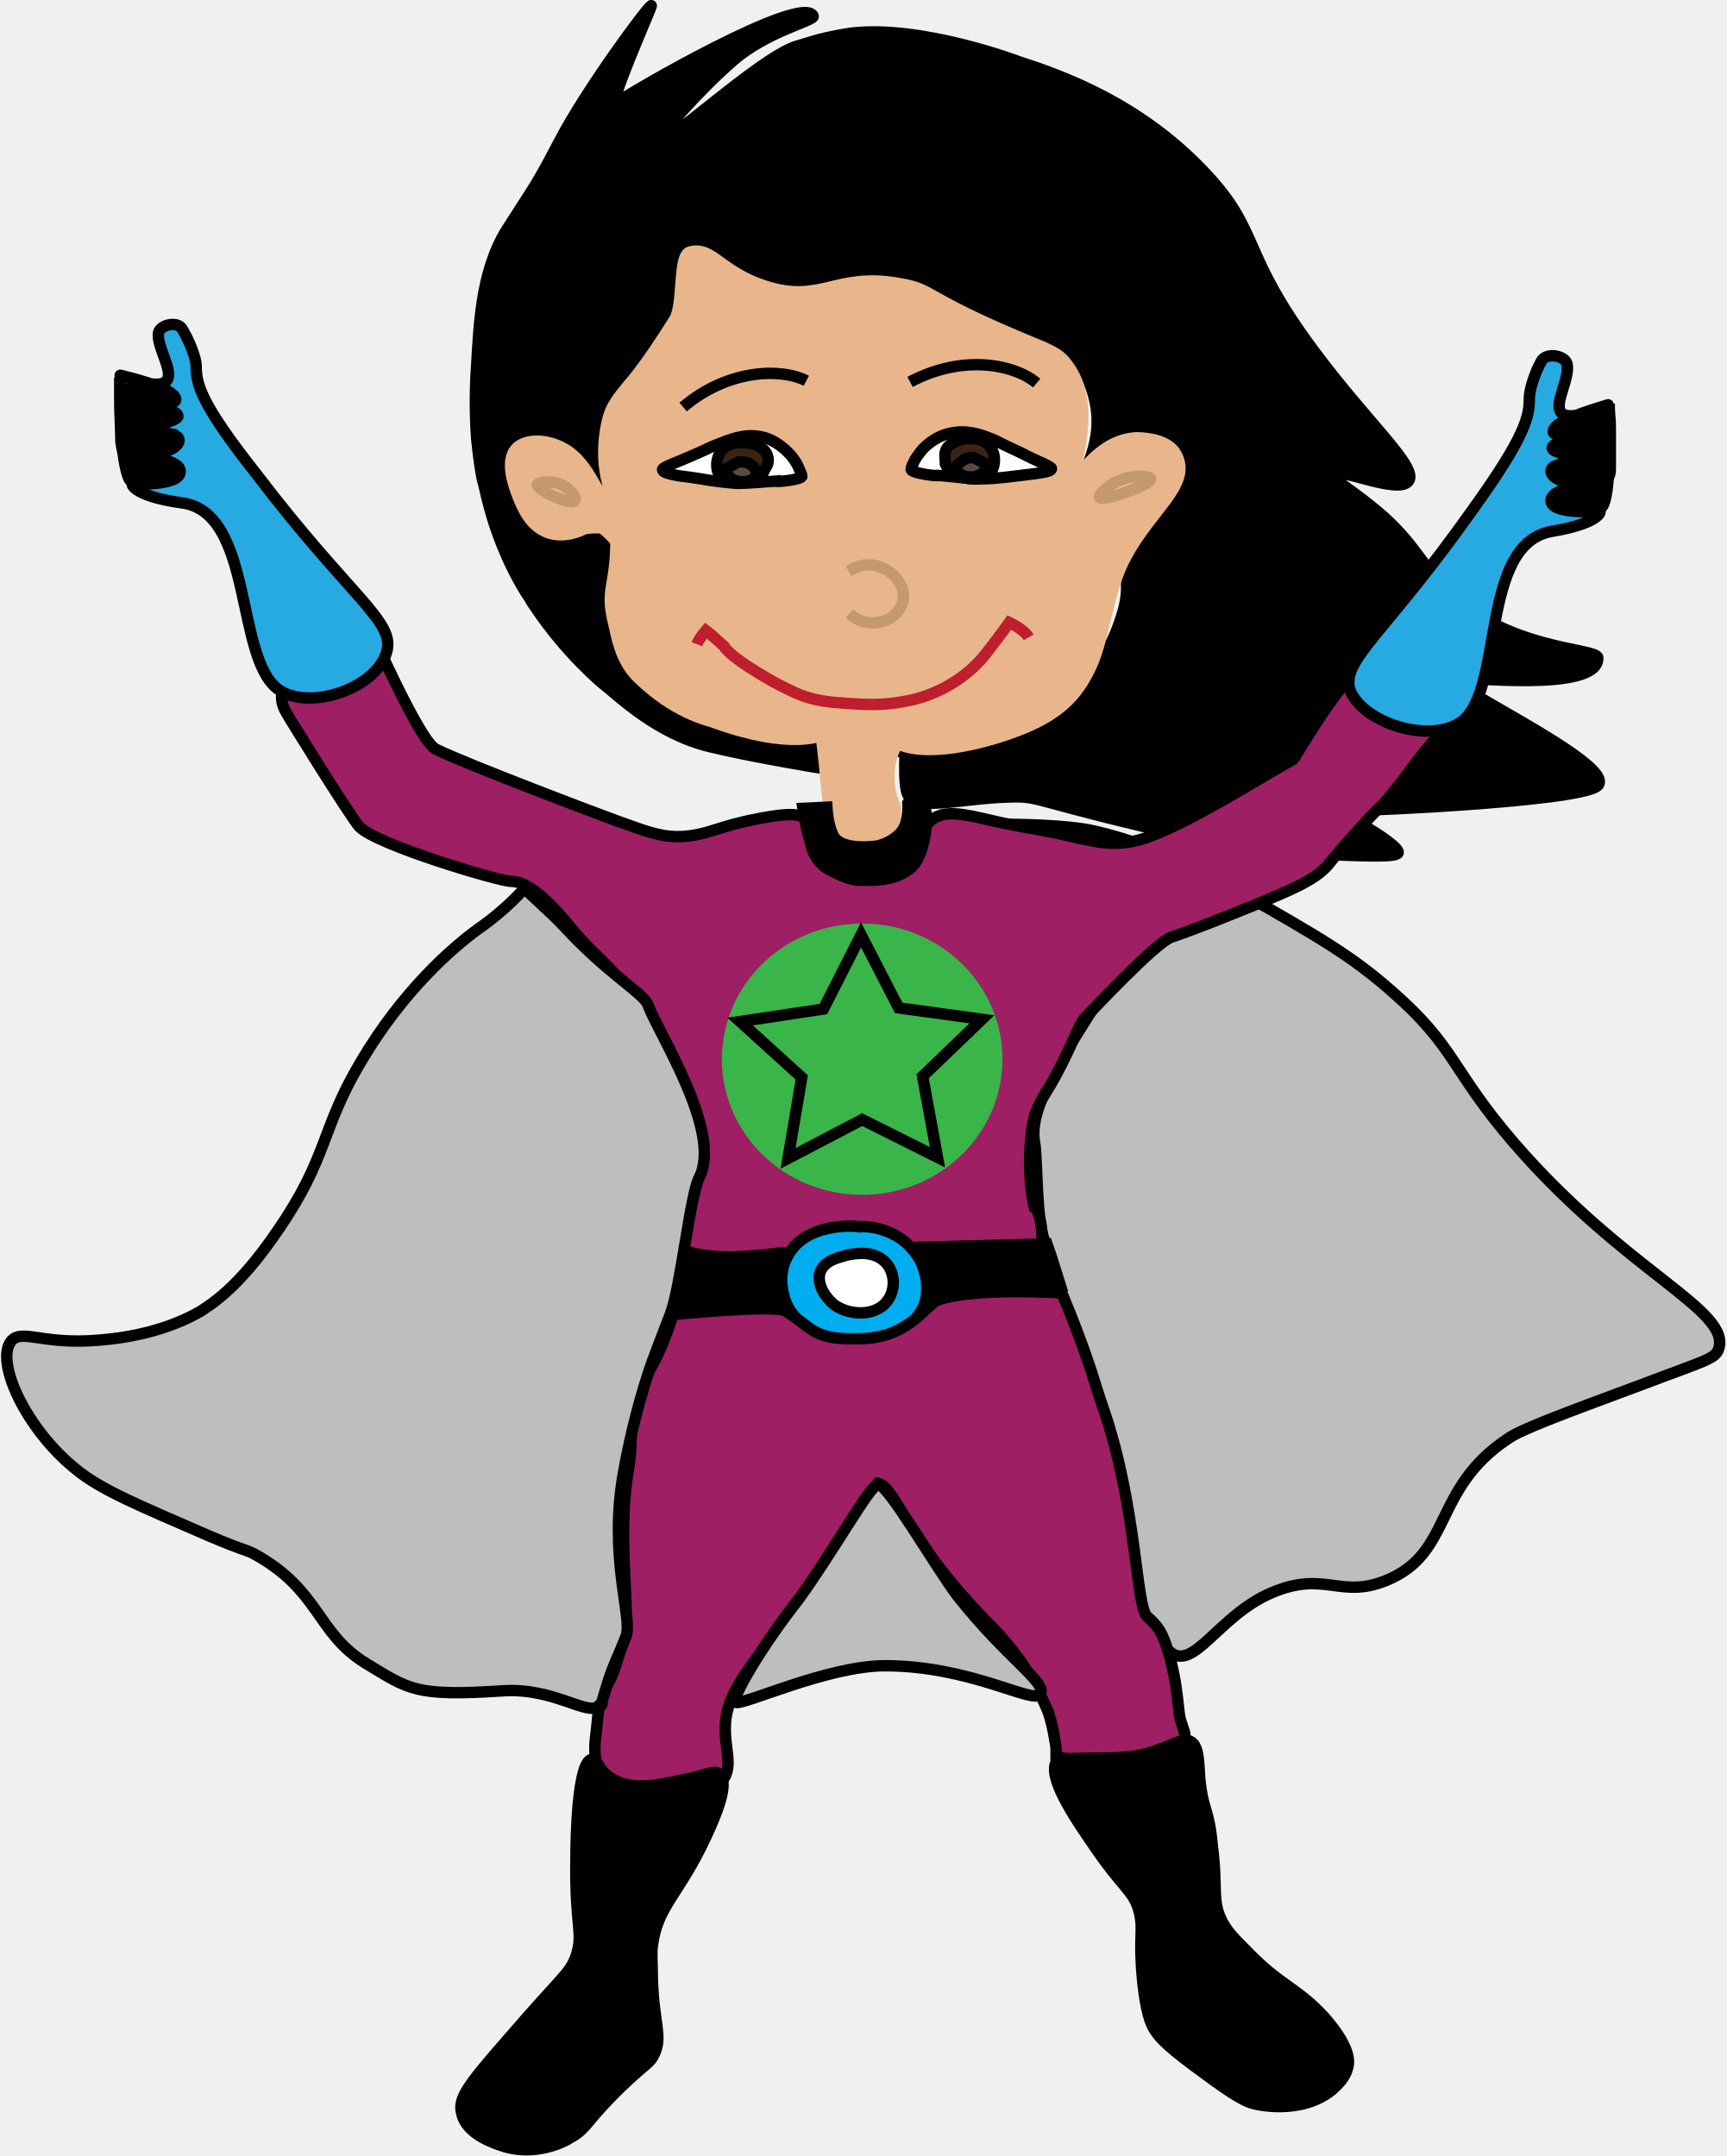
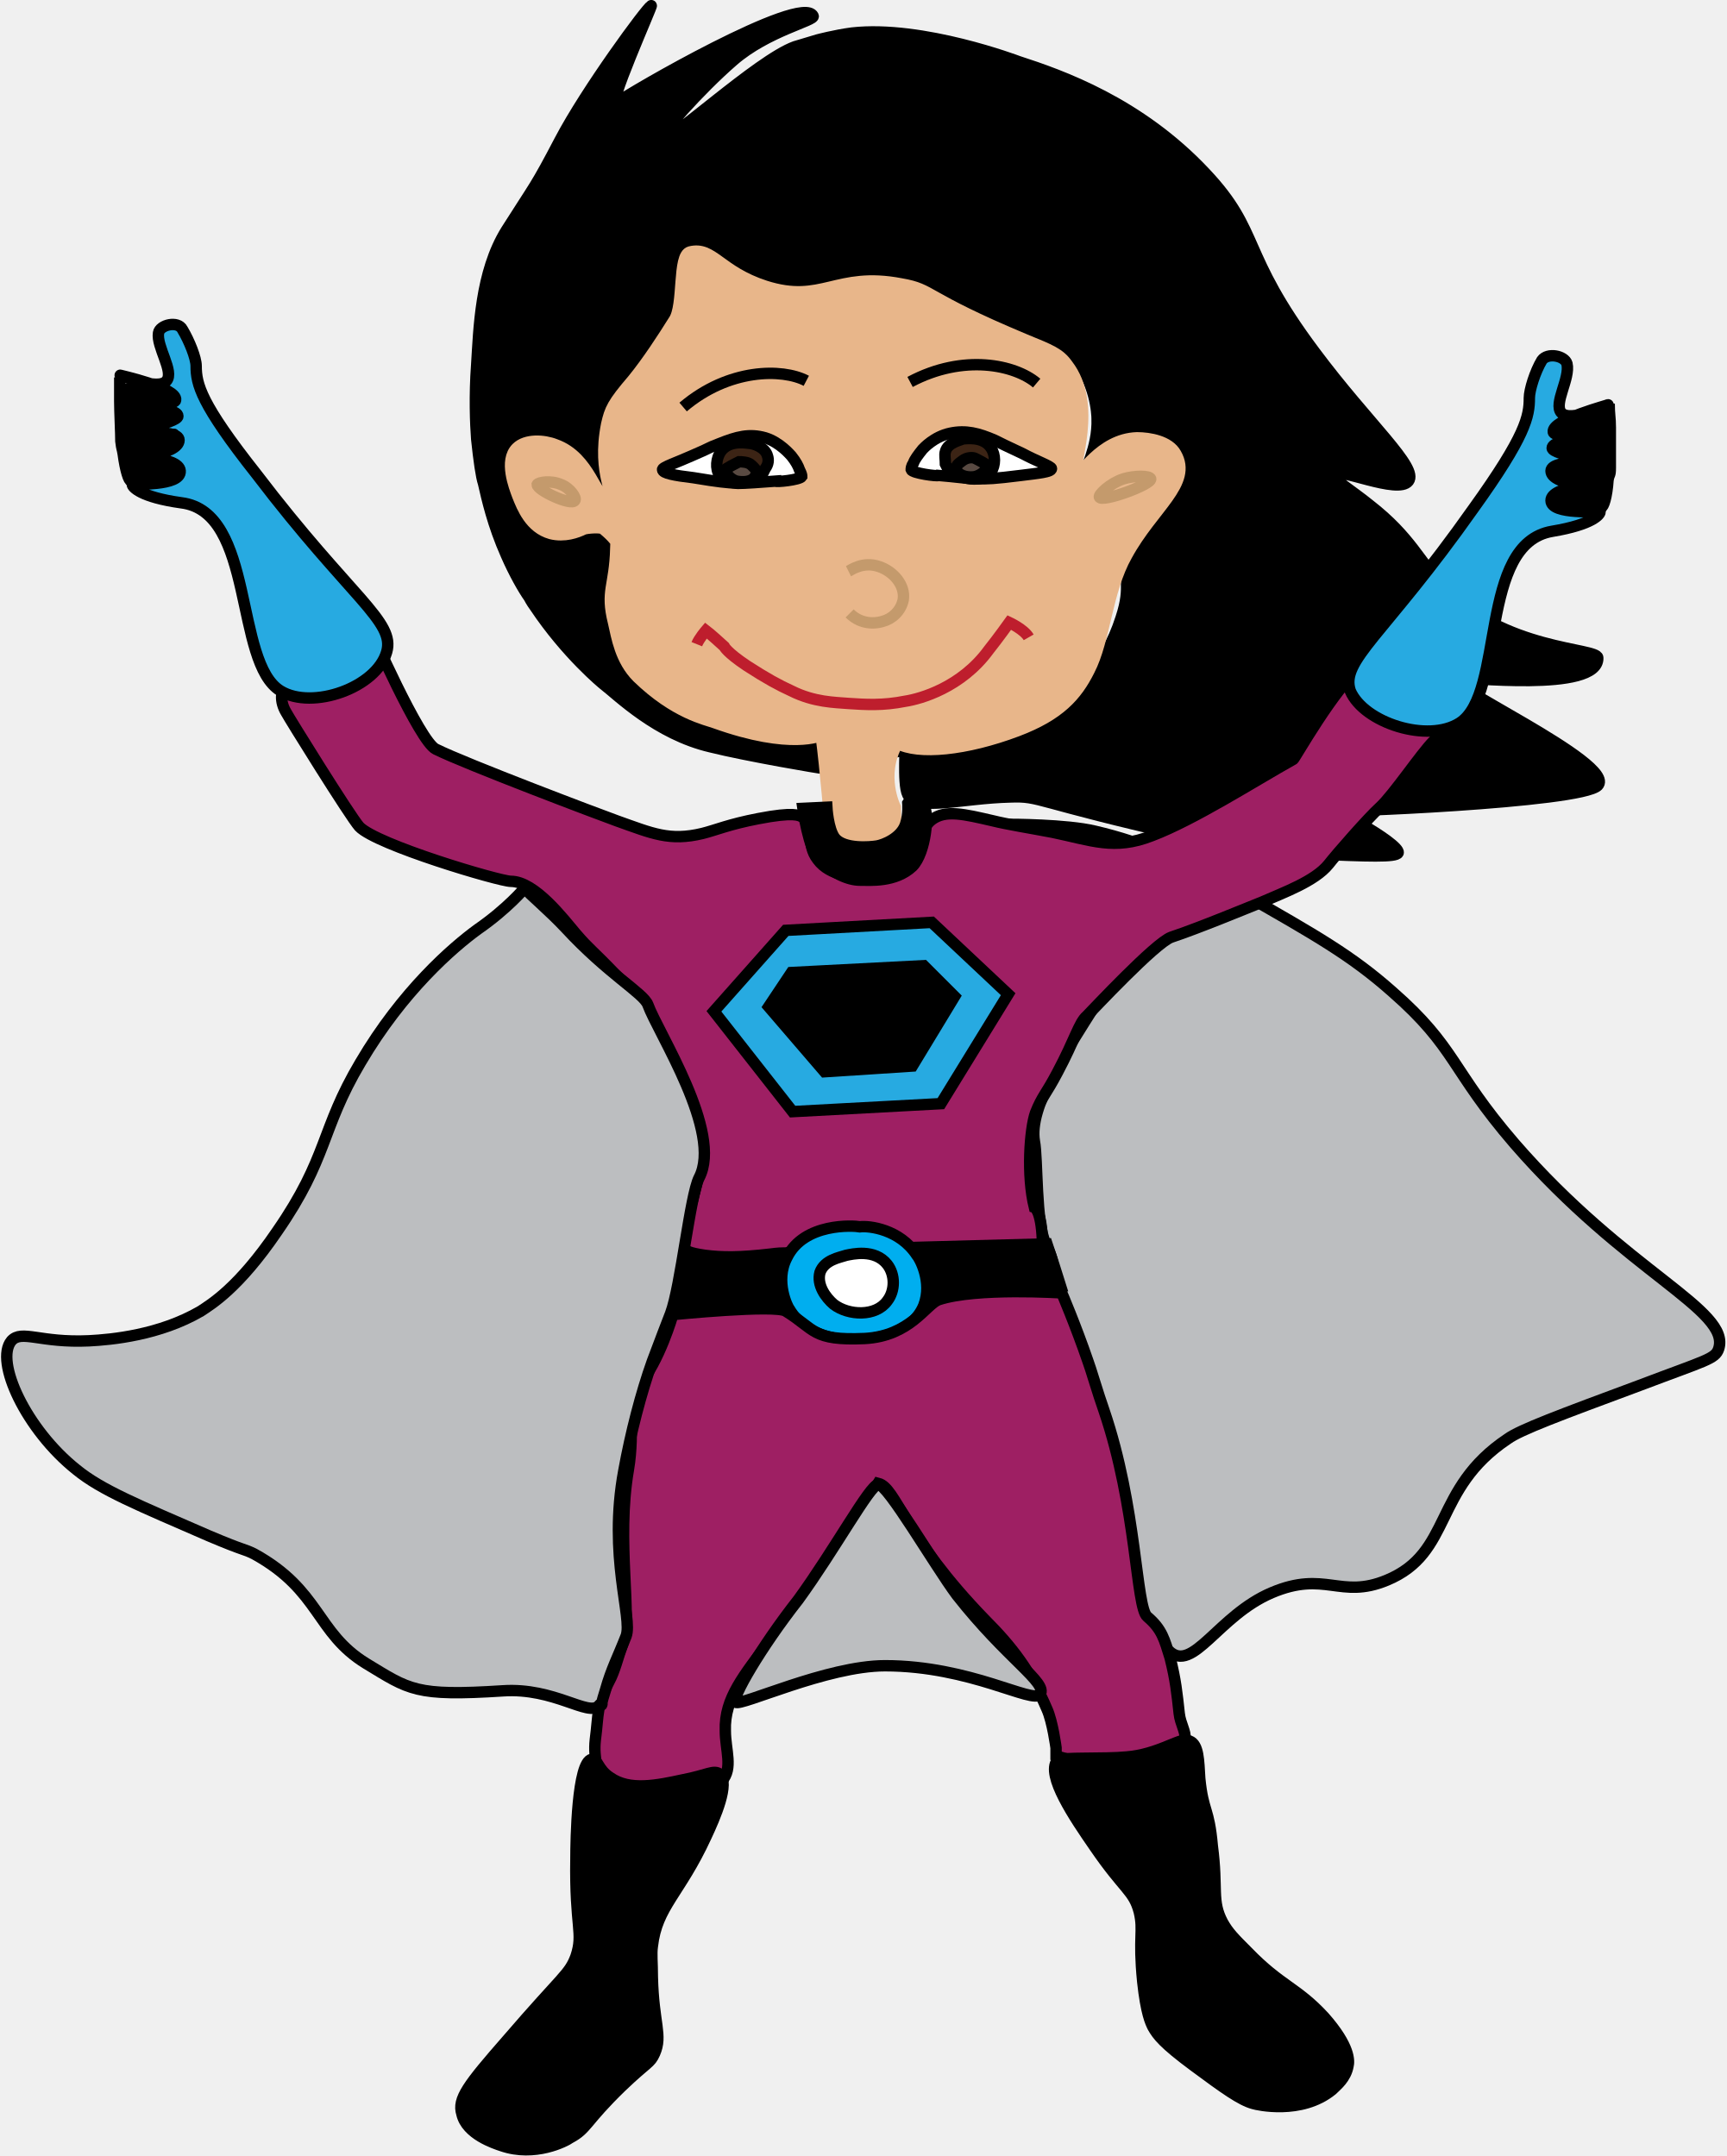
<svg xmlns="http://www.w3.org/2000/svg" version="1.1" id="Layer_1" x="0px" y="0px" viewBox="0 0 151.4 189.1" enable-background="new 0 0 151.4 189.1" xml:space="preserve">
  <g>
    <path stroke="#000000" stroke-miterlimit="10" d="M140.1,57.7c0-0.9-8.3-0.6-13.6-6.3c-2-2.1-2.8-4.3-6.4-7.1   c-1.6-1.3-3.3-2.3-3.2-2.7c0.3-0.7,5.7,1.8,6.6,0.6c0.9-1.2-3.5-5-8.2-11.3c-6.6-8.8-4.7-10.5-9.6-15.7C99.9,9,93,6.6,89.3,5.4   c0,0-8.4-3.2-14.6-2.5c-1.5,0.2-3,0.6-3,0.6s-1,0.3-2,0.6c-3.3,1.2-11.2,8.6-11.7,8.1c-0.3-0.2,3.3-4.3,6.3-6.9   c3-2.6,7.2-3.5,7-3.9c-1-2-16.2,6.8-17.2,7.6c-1.1,0.9,3.2-8.7,3-8.5c-0.4,0.2-5.7,7.4-8,11.8c-2.2,4.2-2.1,3.8-4.7,7.9   c-2.3,3.7-2.4,8.7-2.6,11.8c-0.2,2.7-0.1,5.2,0,6.5c0.2,1.9,0.4,3.3,0.6,3.9c0.3,1.3,0.8,3.6,2,6.3c0.7,1.6,1.5,3,2,3.7   c0,0,0.2,0.4,0.5,0.8c2.8,4.2,6,6.8,6,6.8c1.3,1,4.7,4.4,9.4,5.5c3.2,0.8,9.7,1.9,9.9,1.9c0,0-0.3-3.7-0.2-2c0,0-16.3-1.9-18.6-9.7   c-1-3.4,1-9.1-1.1-9c-1.2,0-1.9,1.1-3.8,0.3c-3.1-1.3-5.4-6.3-3.6-8.1c1-1,3.3-0.7,4.8,0.3c2.3,1.4,2.6,4.2,3.2,4.1   c0.8-0.1-0.7-4.6,1.6-8.3c0.9-1.5,1.6-1.5,3.4-4.2c1.1-1.6,1.7-2.5,2-3.8c0.7-2.7-0.5-4.2,0.3-4.8c1-0.9,3.3,1.2,7,2.3   c5.2,1.5,6-1.3,11.8-0.2c4,0.7,3.2,2,10.8,4.6c1.4,0.5,2.9,0.9,4.2,2.3c2.1,2.2,2.2,5.2,2.2,5.5c0.1,2.7-1.3,4.7-0.9,4.9   c0.4,0.2,1.7-3.3,4.4-3.9c1.3-0.3,3,0.2,3.8,1.3c1,1.4,0.3,3.4,0.1,4.1c-1.1,3-3.1,2.8-4.4,5.6c-0.9,2.1,0.1,2.5-0.9,5.5   c-0.7,2.2-1.7,3.7-2.3,4.5c-0.9,1.2-2,2.9-4.1,4.2c-1.5,1-3.2,1.4-6.5,2.2c0,0-1.5-0.2-6.1,0.7c0.2-1.1-0.2,2.9,0.3,3.9   c0.8,1.5,4.7,0.3,9,0.2c2.7-0.1,1.9,0.4,15.6,3.5c0,0,5.6,1.3,10.9,1.5c0,0,0,0,0,0c4.9,0.2,7.3,0.3,7.5-0.1   c0.2-0.8-6.8-4.7-6.3-3.7c0.1,0.2,22.3-0.7,23.8-2.2c1.8-1.9-14.7-9.4-12.3-9.4C128.2,59.3,140.2,60.8,140.1,57.7z" />
    <path fill="#E8B68A" stroke="#E8B68A" stroke-miterlimit="10" d="M72.8,72.5c0,0-0.4-5-0.8-8c0,0-2.6,1.3-9.3-1.1   c-0.8-0.3-3.5-0.8-6.8-4c-1.5-1.5-1.8-3.5-2.1-4.8c-0.7-2.8,0.1-3.1,0.2-6.5c0,0,0.7-0.2-1.1-1.7c-0.2-0.2-1.4-0.1-1.7,0   c-0.6,0.3-1.7,0.7-2.9,0.4c-1.8-0.5-2.5-2.3-2.9-3.3c-0.3-0.8-1.2-3.1-0.1-4.2c0.8-0.8,2.4-0.7,3.4-0.3c3.1,1.1,3.6,4.9,4.6,4.7   c0.8-0.1-1-2-0.1-6.5c0.3-1.3,0.5-1.8,2.3-3.9c1.3-1.6,2.6-3.6,3.6-5.2c0.9-1.3,0.3-5.7,1.4-6c2-0.5,2.6,1.7,6.6,3   c5,1.6,6.2-1.3,11.9-0.2c2.9,0.5,1.8,1.1,10.9,4.9c2.2,0.9,3,1.2,3.7,2.2c2.7,3.5,0.4,9,0.8,9.5c0.3,0.4,2-3,5.3-3.1   c1.1,0,2.8,0.3,3.4,1.4c1.5,2.6-2,4.7-4.3,8.9c-1.8,3.2-1.9,7.4-3.3,10.1c-1.1,2.2-2.6,3.9-6.3,5.3c-4.5,1.7-8.7,2.1-10.5,1.1   c0,0,0,0,0,0c-1.6,2.8-0.2,5.6-0.2,5.6c0,0.3,0,0.9,0.1,1.6c-0.4,0.3-1.1,0.8-2.1,1.1c-0.3,0.1-0.6,0.1-1,0.1   C73.9,73.4,72.8,72.5,72.8,72.5z" />
    <path fill="none" stroke="#C49A6C" stroke-miterlimit="10" d="M50.4,43.9c0.2-0.2-0.4-1.1-1.2-1.4c-0.9-0.4-2-0.2-2.1,0   C47.1,43,50.1,44.4,50.4,43.9z" />
    <path fill="none" stroke="#C49A6C" stroke-miterlimit="10" d="M96.4,43.6c-0.1-0.2,0.9-1.2,2.1-1.6c1-0.3,2.3-0.3,2.4,0   C101,42.5,96.6,44.1,96.4,43.6z" />
    <line fill="none" stroke="#000000" stroke-miterlimit="10" x1="67.6" y1="32.5" x2="67.6" y2="32.5" />
    <path fill="none" stroke="#000000" stroke-miterlimit="10" d="M70.7,33.4c-2.1-1.1-6.8-1.1-10.8,2.3" />
    <g>
      <path fill="none" stroke="#C49A6C" stroke-miterlimit="10" d="M74.4,50.1c0.2-0.1,1.3-0.9,2.7-0.4c1.2,0.4,2.3,1.6,2.1,2.9    c-0.2,1-1,1.7-1.8,1.9c-1,0.3-2.1,0.1-2.9-0.7" />
    </g>
    <path fill="none" stroke="#BE1E2D" stroke-miterlimit="10" d="M90.2,55.9c-0.4-0.7-1.7-1.3-1.7-1.3s-1,1.4-1.8,2.4   c-2.4,3.3-6,4.3-7.3,4.5c-2,0.4-3.5,0.3-5,0.2c-1.2-0.1-3-0.1-5-1.1c-1.1-0.5-2.2-1.1-3.9-2.2c-1.8-1.2-2-1.7-2-1.7   c-1.2-1.1-1.6-1.4-1.6-1.4s-0.6,0.7-0.8,1.2" />
    <g>
      <path fill="#FFFFFF" stroke="#000000" stroke-miterlimit="10" d="M70.3,41.8c0-0.1,0-0.2-0.2-0.6c-0.1-0.3-0.3-0.7-0.7-1.2    c-0.1-0.1-1-1.2-2.3-1.6c-1.4-0.4-2.5-0.1-4,0.5c-1.3,0.5-0.4,0.2-2.5,1.1c-1.1,0.5-2.6,1-2.5,1.2c0,0.3,1,0.5,2.7,0.7    c2.4,0.4,2.7,0.4,3.9,0.5c0.6,0,2-0.1,3.3-0.2C68,42.3,70.1,42.1,70.3,41.8z" />
      <path fill="#3C2415" stroke="#000000" stroke-miterlimit="10" d="M67.3,40c-0.2-0.8-1.3-1.1-1.5-1.1c-0.2,0-1.8-0.4-2.6,0.7    c-0.4,0.6-0.5,1.5-0.1,2.1c0.8,1.2,3.3,0.5,3.8-0.2c0.1-0.2,0.2-0.4,0.2-0.4C67.4,40.7,67.4,40.3,67.3,40z" />
      <path fill="#594A42" stroke="#000000" stroke-miterlimit="10" d="M65.9,40.8c-0.3-0.3-0.9-0.3-1.1-0.3c-0.2,0.1-1.2,0.6-1.2,0.7    c0.1,0.5,0.6,0.9,1,1c0.5,0.1,1.3,0.1,1.6-0.4C66.5,41.3,66.2,41.1,65.9,40.8z" />
    </g>
    <g>
      <path fill="#FFFFFF" stroke="#000000" stroke-miterlimit="10" d="M79.9,41.2c0-0.1,0-0.3,0.2-0.6c0.1-0.3,0.4-0.7,0.8-1.2    c0.1-0.1,1-1.1,2.4-1.4c1.4-0.3,2.5,0,3.9,0.6c1.2,0.6,0.4,0.2,2.5,1.2c1.1,0.6,2.5,1.1,2.5,1.3c0,0.3-1.1,0.4-2.7,0.6    c-2.4,0.3-2.8,0.3-3.9,0.3c-0.6,0-2-0.2-3.3-0.3C82.2,41.8,80,41.5,79.9,41.2z" />
      <path fill="#3C2415" stroke="#000000" stroke-miterlimit="10" d="M82.9,39.6c0.2-0.8,1.4-1,1.5-1.1c0.2,0,1.8-0.3,2.5,0.8    c0.4,0.6,0.4,1.5,0,2.1c-0.9,1.2-3.3,0.4-3.8-0.3c-0.1-0.2-0.2-0.4-0.2-0.4C82.9,40.3,82.8,39.9,82.9,39.6z" />
      <path fill="#594A42" stroke="#000000" stroke-miterlimit="10" d="M84.4,40.4c0.4-0.3,0.9-0.3,1.1-0.2c0.2,0.1,1.2,0.6,1.1,0.7    c-0.2,0.5-0.7,0.8-1.1,0.9c-0.5,0.1-1.3,0-1.6-0.5C83.7,40.9,84,40.7,84.4,40.4z" />
    </g>
    <path fill="none" stroke="#000000" stroke-miterlimit="10" d="M90.9,33.6c-1.9-1.6-6.4-2.6-11.1-0.1" />
  </g>
  <path fill="#BCBEC0" stroke="#000000" stroke-miterlimit="10" d="M102.5,144.8c2.1,2,4.3-3.1,9-5.1c4.7-2,6,0.6,10.1-1.1  c5.8-2.4,4-8,10.6-12.4c1.1-0.8,4.6-2.1,11.6-4.7c5.8-2.2,6.6-2.3,6.9-3.2c1.1-3.4-8.1-6.7-17.9-18c-5.6-6.5-5.1-8.4-10.7-13.3  c-3.6-3.2-6.8-5-13.1-8.6c-5.1-2.9-8.7-4.5-13-5.5c-2.5-0.6-7.5-0.6-7.5-0.6s2.4,2,7.4,5.3c7.2,4.8,3.8,4.6,0.3,10.3  c-2.9,4.6-6,9.2-5.5,12.2c0.3,1.5,0.1,7.2,1,9c1.2,2.5,0,1.3,1.9,6c1.9,4.6,1.2,3.7,1.5,5c0.4,1.9,2.9,6.1,3.6,14.9  c0.2,2.1,0.4,4.3,1,6.8C100.3,143.2,101.3,143.6,102.5,144.8z" />
  <path fill="#9E1F63" stroke="#000000" stroke-miterlimit="10" d="M81.7,71.9c1.2-0.9,2.8-0.5,5.4,0.1c1.2,0.3,3.1,0.6,5.2,1  c3.4,0.7,5.4,1.6,8.7,0.3c3.7-1.4,9-4.8,12.4-6.7c0.1,0,3.6-6.3,6.1-8.3c1-0.8,1.6,2.3,2.9,3.2c1,0.7,4.1,2,4.5,2.5  c0,0-0.5,0.3-1.2,1c-1.1,1.1-3.5,4.7-4.7,5.8c-1,0.9-3.8,4.1-4.5,5c-1.2,1.5-4,2.5-5.8,3.3c-1.5,0.6-5.6,2.3-8,3.1  c-1.4,0.5-6.9,6.4-7.4,6.9c-0.7,0.6-1,2-2.6,5c-1,1.9-1.3,2-1.9,3.5c-0.5,1.4-0.8,5.5-0.1,8.3c0,0,0.6,0.2,0.7,2.9l0.4,1.7  c-0.3,0.6-2.3-0.1-5.4-0.1c-3.2,0.1-3.5,0.7-5.1,0.3c-1.7-0.5-1.8-1.2-3.8-2c-1.7-0.6-3.8-0.6-4.3-0.4c-1.7,0.4-1.9,0.9-3.9,1.5  c-0.6,0.2-0.3,0-1.8,0.2c-2.6,0.3-4.2,0.3-5.7,0.1c-1.4-0.2-1.6-0.4-1.7-0.5c-0.7-0.9,0.2-2.4,0.9-5.4c0.2-0.9,0.9-3.2,0.2-5.9  c-0.3-1.1-1.1-2.1-2.4-4.6c-1.6-3.1-1.4-3.1-1.9-4.7c-0.3-0.8-0.3-0.8-2.8-3.4c-2.4-2.5-2.3-2.2-3.6-3.7c-1.1-1.3-3.6-4.6-5.7-4.6  c-1,0-11.8-3.2-13.3-4.8c-0.8-0.9-6.2-9.6-6.4-10c-1.2-2,0.6-3.5,1-3.9c1.8-1.4,2.2-1.2,3.5-2.5c1.4-1.5,2-3.3,2.6-1.6  c0.3,0.8,4.6,10.5,6,11.2c2.6,1.3,14.5,5.8,15.9,6.3c3.1,1.1,4.6,1.8,7.5,1.1c1.2-0.3,2.3-0.8,4.9-1.3c3.1-0.6,3.6-0.3,3.9-0.1  c1.1,0.8,0.2,2.3,1.3,3.7c1.1,1.5,3.3,1.5,4,1.6c0.8,0,2.5,0.1,3.7-1C81.2,74.5,80.4,72.9,81.7,71.9z" />
+   <polygon fill="#27AAE1" stroke="#000000" stroke-miterlimit="10" points="81.7,80.9 88.4,87.2 82.5,96.8 69.5,97.5 62.6,88.7   68.9,81.6 " />
+   <polygon stroke="#000000" stroke-miterlimit="10" points="83.7,87.4 80,93.5 72.3,94 67.4,88.3 69.4,85.3 81,84.7 " />
  <path stroke="#000000" stroke-miterlimit="10" d="M91.8,109.1c0.4,1.2,0.8,2.4,1.2,3.7l-11,0.6l-1.4-4L91.8,109.1z" />
  <polygon stroke="#000000" stroke-miterlimit="10" points="68.4,110.3 68.7,114.8 58.7,114.6 59.7,110.5 " />
  <path fill="#00AEEF" stroke="#000000" stroke-miterlimit="10" d="M80.4,110.1c0.2,0.2,1.4,2.3,0.6,4.4c-1.1,2.7-4.7,2.9-5.4,3  c-0.8,0.1-4.7,0.2-6.4-2.7c-0.1-0.1-1.3-2.4-0.2-4.5c1.5-3.1,5.9-2.8,6.4-2.7C76.2,107.5,78.9,107.8,80.4,110.1z" />
  <path fill="#FFFFFF" stroke="#000000" stroke-miterlimit="10" d="M77.8,110.9c0.7,0.9,0.7,2.3,0,3.2c-1,1.4-3.4,1.3-4.7,0.3  c-0.7-0.6-1.5-1.7-1.2-2.8c0.4-1.1,1.7-1.3,2.3-1.5C74.7,110,76.7,109.5,77.8,110.9z" />
  <path fill="#9E1F63" stroke="#000000" stroke-miterlimit="10" d="M93.1,113.4c0,0,1.2,2.8,2.3,6c0.2,0.5,0.9,2.9,1.4,4.3  c2.9,8.5,2.8,17.3,3.8,18.1c1.3,1.1,1.5,2,2,3.6c0.5,2,0.6,3.1,0.8,4.9c0.1,0.9,0.6,1.6,0.5,2.2c-0.1,0.9-1.5,1.3-2.4,1.7  c-0.5,0.2-2.8,0.6-4.6,0.6c-1.9,0-4.3-0.8-4.3-0.8l0-0.7c0,0-0.3-2.3-0.8-3.4c-1.4-3.3-3.1-5.5-5.4-7.8c-7.2-7.4-7.8-11.6-9.4-12  c0,0-2.5,4.3-9.6,13.9c-2.1,2.9-3.9,4.9-3.8,7.8c0,1.7,0.7,3.3-0.3,4.4c-0.2,0.2-0.6,0.6-3.2,0.8c-4.6,0.5-6-0.2-6.4-0.5  c-0.5-0.3-1.4-0.8-1.4-1.6c-0.1-0.8-0.2-1.4-0.1-2.3c0.3-2.3,0.1-3,1.2-5.1c0.5-0.9,0.8-2.2,1.2-3.3c0.9-2.4-0.6-8.9,0.5-15.3  c0.6-3.5-0.2-6.3,0.9-7.4c1.8-2,3-6.2,3-6.2s9-0.9,9.9-0.3c2.6,1.6,2.3,2.6,6.9,2.4c4-0.2,5.4-3,6.5-3.4  C85.6,112.9,93.1,113.4,93.1,113.4z" />
  <path stroke="#000000" stroke-miterlimit="10" d="M105.2,156c-0.1-1.6-0.1-3-0.9-3.3c-0.4-0.2-0.8,0-1.8,0.4c-1.2,0.5-2.4,0.9-3.7,1  c-2,0.2-5.8,0-6.1,0.3c-1,1.3,1.5,5,3.3,7.6c2.6,3.8,3.4,3.8,3.9,5.7c0.4,1.7-0.1,2.1,0.3,6.1c0.3,2.8,0.7,3.6,0.9,4  c0.4,0.7,0.9,1.4,3.6,3.4c2.7,2,4.1,3,5.2,3.3c0.3,0.1,4.2,1,6.9-1.2c0.4-0.4,1.2-1,1.4-2.1c0.1-0.4,0.2-1.7-2.1-4.3  c-2.4-2.6-3.8-2.7-6.7-5.7c-1.2-1.2-1.7-1.7-2.2-2.6c-1-1.9-0.4-2.9-0.9-6.7C106,158.5,105.5,159,105.2,156z" />
  <path stroke="#000000" stroke-miterlimit="10" d="M61.9,161.1c0.8-1.7,2.1-4.7,1.2-5.5c-0.5-0.4-1.1,0.1-3.2,0.5  c-2.3,0.5-4.7,1-6.4-0.2c-1.1-0.7-1.1-1.7-1.6-1.6c-1.3,0.2-1.4,7.2-1.4,8.7c-0.1,6.1,0.7,6.5,0,8.6c-0.6,1.6-1.1,1.6-6,7.3  c-3.5,4-4.4,5.2-4,6.5c0.4,1.8,2.9,2.6,3.5,2.8c2.9,1,5.6-0.4,6-0.7c1.5-0.8,1.3-1.4,4.5-4.5c2.3-2.2,2.5-2,2.9-2.9  c0.7-1.6-0.1-2.6-0.2-6.7c0-1.3-0.1-2,0-2.7C57.6,167.2,59.6,166.1,61.9,161.1z" />
  <path fill="#BCBEC0" stroke="#000000" stroke-miterlimit="10" d="M64.5,149.3c0.4,0.4,8-3.2,13.1-3.2c7.5,0,13,3.4,13.6,2.5  c0.7-1-2.9-3.1-7.3-8.7c-2-2.7-6.1-9.8-6.9-9.7c-0.7,0-3.8,5.7-7,10.1C66.7,144.5,64.1,149,64.5,149.3z" />
  <path stroke="#000000" stroke-miterlimit="10" d="M81,70.7c-0.1-0.1,0,0.3-0.8-0.1c-0.7-0.3-0.6-0.2-0.6-0.2s0.1,1-0.2,1.9  c-0.4,1.2-1.9,1.8-2.5,1.9c-0.6,0.1-2.9,0.3-3.7-0.7c-0.6-0.8-0.7-2.7-0.7-2.7l-2.1,0.1c0,0,0.5,3.6,1.4,4.5  c1.2,1.2,2.6,1.8,3.6,1.8c0.9,0,3.1,0.2,4.6-1.2C81.2,74.8,81.5,71.2,81,70.7z" />
  <path fill="#BCBEC0" stroke="#000000" stroke-miterlimit="10" d="M46,77.9c0,0-1.5,1.8-4.1,3.6c-2.2,1.6-6.6,5.4-10.3,11.7  c-3.5,5.9-2.8,8.3-7.3,14.8c-3.4,5-5.8,6.4-6.7,7c-3.6,2.1-7.8,2.5-9.8,2.6c-4.3,0.2-5.9-1-6.8,0c-1.5,1.8,1.3,7.8,5.7,11.3  c2.2,1.8,5.4,3.1,11.6,5.8c3.3,1.4,3,1.1,4,1.6c5.8,3.2,5.4,6.9,9.8,9.6c3.8,2.3,4.3,2.9,12,2.4c4.5-0.3,7.5,2.3,8.4,1.3  c0.7-0.8-0.2,1.1,0.6-1.4c0.5-1.8,1.1-2.9,1.8-4.7c0.6-1.6-1.6-7-0.2-14.5c0.6-3.3,1.5-6.8,2.5-9.6c1.6-4.2,0.4-1.1,1.6-4.2  c0.9-2.4,1.7-10.3,2.5-11.9c2.1-4-3.6-12.7-4.5-15.2c-0.4-1-3.5-2.7-7.2-6.7C48.2,79.9,46.4,78.4,46,77.9z" />
  <g>
    <path fill="#27AAE1" stroke="#000000" stroke-miterlimit="10" d="M24.6,60.6c-4.1-2.5-2.2-15.7-8.7-16.5c-3.6-0.5-4.3-1.4-4.3-1.6   c0-0.1,4.3,0.2,4.2-1.2c-0.1-1.3-4.6-1.3-4.6-1.2c0,0.2,4.5-0.2,4.5-1.5c0-1.1-4.9-0.5-4.9-0.6c0,0,4.8-0.9,4.8-1.5   c0-0.9-5-0.8-5-0.9c0-0.1,4.7,0.1,4.8-0.5c0.2-1.1-5-2.2-4.9-2.2c0.1,0,3.4,1.4,4.1,0.5c0.7-0.8-0.9-3-0.7-4.2   c0.1-0.7,1.7-1.1,2.1-0.3c0.6,1,1.2,2.5,1.2,3.2c0,1.6,0.4,3.3,5.3,9.5c8.3,10.9,12.2,12.9,11.4,15.6C33,60.3,27.4,62.3,24.6,60.6z   " />
    <path fill="none" stroke="#000000" stroke-miterlimit="10" d="M10.5,33.1c0,1,0,1.2,0,2.1c0,0.9,0.1,2.8,0.1,3.5   c0.1,0.8,0.1,0.5,0.2,1.1c0.2,1.5,0.5,2.4,0.7,2.4" />
    <g>
      <g>
        <path d="M10.2,34c0,0.9-0.1,1.7,0.9,1.8c0.7,0,1.3,0.2,2,0.2c0.7,0,1.3-0.1,2-0.3c0.5-0.1,0.5-0.8,0-1c-0.7-0.2-1.4-0.5-2.1-0.7     c-0.5-0.2-1.2-0.5-1.8-0.4c-0.2,0-0.4,0.1-0.5,0.4c-0.2,0.5-0.2,1.2,0.4,1.3c0.4,0.1,0.8,0.1,1.3,0.2c0.5,0.1,0.9,0.2,1.3,0.2     c0.6-0.1,0.7-1,0-1c-0.3,0-0.4,0.1-0.6,0.2c-0.1,0.1-0.2,0.2-0.3,0.3c-0.2,0.2,0.1,0.2-0.1,0c-0.4-0.4-0.6-1-1.2-1.2     c-0.6-0.2-0.9,0.8-0.3,1c0.5,0.1,0.7,1.1,1.3,1.3c0.2,0.1,0.5,0,0.7-0.1c0.1-0.1,0.5-0.5,0.6-0.5c0-0.3,0-0.7,0-1     c-0.6,0-1-0.2-1.6-0.3c-0.2-0.1-0.4-0.1-0.6-0.1c-0.1,0-0.2,0-0.2,0c0.2,0.2,0.3,0.2,0.3-0.1c-0.2,0.1-0.3,0.2-0.5,0.4     c0.5,0,1.3,0.3,1.8,0.5c0.6,0.2,1.2,0.4,1.8,0.6c0-0.3,0-0.6,0-1c-1,0.3-1.9,0.3-2.9,0.1c-0.3-0.1-0.6-0.1-0.8,0     c-0.2,0-0.2,0,0,0.1c0.2,0.1,0.2,0,0.2-0.1c0.1-0.1,0-0.6,0-0.7C11.2,33.4,10.2,33.4,10.2,34L10.2,34z" />
      </g>
    </g>
    <g>
      <g>
        <path d="M10.2,36.1c0,0.5,0.1,0.9,0.1,1.4c0,0.5,0.7,0.7,0.9,0.3c0.2-0.4,1.4-0.4,1.8-0.4c0.6-0.1,1.2-0.3,1.8-0.4     c0.4-0.1,0.5-0.6,0.2-0.8c-0.4-0.4-1-0.5-1.5-0.5c-0.4,0-0.9,0-1.3,0c-0.4,0-0.8-0.1-1.2,0c-0.7,0.2-0.5,1.5-0.4,2     c0.1,0.5,0.9,0.7,1,0.1c0-0.2,0-0.3,0-0.5c0-0.2,0.1-0.7,0-0.4c-0.1,0.1-0.3,0.2-0.4,0.2c0.5,0,1-0.1,1.6-0.1c0.5,0,1,0,1.6-0.1     c0.6-0.1,0.4-1.1-0.3-1c-0.5,0.1-1,0.1-1.5,0.1c-0.4,0-0.9,0.1-1.3,0.1c-0.2,0-0.4,0.1-0.4,0.2c-0.1,0.3-0.1,0.9-0.1,1.1     c0.3,0,0.7,0.1,1,0.1c0-0.2,0.1-1.3-0.1-1.4c-0.1,0.1-0.2,0.2-0.3,0.3c0.2,0,0.4,0,0.6,0c0.3,0,0.6,0,0.9,0     c0.5,0,1.2-0.1,1.6,0.2c0.1-0.3,0.1-0.6,0.2-0.8c-0.9,0.2-1.8,0.5-2.8,0.6c-0.6,0.1-1.1,0.2-1.4,0.8c0.3,0.1,0.6,0.2,0.9,0.3     c0-0.5-0.1-0.9-0.1-1.4C11.2,35.5,10.2,35.5,10.2,36.1L10.2,36.1z" />
      </g>
    </g>
    <g>
      <g>
        <path d="M12,36.5c0.2,0,0.6-0.1,0.8,0c0.1,0,0.2,0.2,0.3,0.2c0.2,0.1,0.4,0,0.6,0c0.2,0,0.5,0,0.8-0.1c0.1,0,0.2-0.1,0.2-0.2     c0,0,0,0,0,0c0-0.1-0.1-0.2-0.1-0.2c0,0,0,0,0,0c-0.3-0.2-0.5,0.3-0.3,0.4c0,0,0,0,0,0c0-0.1-0.1-0.1-0.1-0.2c0,0,0,0,0,0     c0.1-0.1,0.1-0.2,0.2-0.2c-0.2,0.1-0.5,0.1-0.7,0c-0.2,0-0.3,0-0.5-0.1c0,0-0.1-0.1-0.1-0.1c-0.3-0.1-0.7,0-1.1,0     C11.7,36,11.7,36.5,12,36.5L12,36.5z" />
      </g>
    </g>
    <g>
      <g>
        <path d="M10.9,37.1c0.1,0,0.2,0,0.3,0c0.3,0,0.3-0.5,0-0.5c-0.1,0-0.2,0-0.3,0C10.6,36.6,10.6,37.1,10.9,37.1L10.9,37.1z" />
      </g>
    </g>
    <g>
      <g>
        <path d="M10.8,38.9c1.5,0,3,0,4.5,0c0-0.3-0.1-0.7-0.1-1c-0.6,0.2-1.3,0.3-1.9,0.5c-0.6,0.2-1.4,0.5-2,0.5     c0.1,0.1,0.3,0.2,0.4,0.2c0-0.3-0.1-0.4-0.3-0.1c-0.3,0.1-0.2,0.2,0.2,0.2c0.2,0,0.5,0,0.7,0c0.3,0,0.7,0,1,0     c0.2,0,0.7,0,0.8-0.1c0.2,0,0.2-0.1,0-0.3c-0.1-0.3-0.2-0.4-0.5-0.3c-0.2,0-0.4,0.1-0.5,0.1c-0.2,0.1-0.4,0.2-0.7,0.2     c-0.1,0-1.2,0.2-1,0.4c0-0.2-0.1-0.3-0.1-0.5c0.1-0.1,0.2-0.1,0.2-0.2c0.1,0.3,0.2,0.6,0.3,0.9c0,0,0.1,0,0.1,0c0.6,0,0.6-1,0-1     c-0.3,0-0.4,0-0.6,0.2c-0.4,0.3-0.2,0.9,0.3,0.9c1.4,0.2,0.4-2.2-0.6-1.1c-0.3,0.4-0.2,1.1,0.2,1.4c0.7,0.6,1.7-0.1,2.4-0.3     c0.6-0.1,1.7,0,1.7-0.8c0.1-0.7-0.8-0.7-1.3-0.7c-0.6,0-1.2,0.1-1.9,0.1c-0.4,0-0.9-0.1-1.2,0c-0.5,0.3-0.3,1-0.1,1.4     c0.1,0.1,0.3,0.3,0.4,0.2c0.6,0,1.3-0.3,1.9-0.5c0.8-0.2,1.5-0.4,2.3-0.6c0.5-0.1,0.4-1-0.1-1c-1.5,0-3,0-4.5,0     C10.1,37.9,10.1,38.9,10.8,38.9L10.8,38.9z" />
      </g>
    </g>
    <g>
      <g>
        <path d="M11.1,40.8c0.6,0,1.3-0.1,1.9,0c0.4,0,0.7,0.1,1.1,0.2c0.2,0,0.4,0.1,0.6,0.1c-0.1-0.1-0.1-0.1-0.2,0     c-0.5,0.3-1,0.5-1.6,0.6c-0.1,0-0.8,0.1-0.8,0.1c0,0.2-0.1,0.1-0.1-0.4c0-0.2,0-0.4,0-0.6c-0.1,0.1-0.2,0.2-0.3,0.3     c-0.4,0.1-0.2-0.2-0.1,0.2c0,0.1,0.1,0.3,0.2,0.4c0.1,0.2,0.2,0.5,0.4,0.7c0.4,0.4,0.9,0.1,1.2-0.2c0.2-0.2,0.4-0.5,0.5-0.8     c0.1-0.1,0.3-0.3,0.3-0.4c0,0,0.1-0.1,0.1-0.1c-0.3,0-0.5,0-0.8,0.1c-0.3,0.1-0.7,0.1-1,0.2c-0.1,0-0.2,0.1-0.3,0.1     c0,0.1,0,0.1,0,0c0-0.2,0.3-0.6,0.4-0.8c-0.1,0.1-0.2,0.2-0.3,0.3c-0.3,0.1-0.4-0.1-0.1,0.1c0.2,0.1,0.4,0.1,0.6,0.1     c0.2,0,0.5,0,0.7,0c0.1,0,0.2,0,0.2,0c0.4,0.1,0.5,0.1,0.3-0.1c0.1-0.1,0.2-0.2,0.3-0.3c-0.4,0.2-0.9,0.2-1.3,0.3     c-0.4,0.1-0.9,0.3-1.3,0.5c0.2,0,0.4,0.1,0.6,0.1c0.2,0.2,1-0.2,1.3-0.2c0.6-0.1,0.4-1.1-0.3-1c-0.8,0.2-2.7,0.7-1.8,1.9     c0.1,0.2,0.4,0.2,0.6,0.1c0.7-0.4,1.5-0.5,2.2-0.7c0.3-0.1,0.5-0.3,0.6-0.7c0-1.3-1.7-0.7-2.5-0.9c-0.3-0.1-0.6-0.3-0.9,0     c-0.2,0.2-0.3,0.6-0.4,0.9c-0.3,0.8,0.1,1.5,1,1.4c0.8-0.1,2.7-0.4,2.7-1.5c0-0.8-0.8-1.1-1.4-0.7c-0.3,0.2-0.4,0.5-0.6,0.8     c-0.1,0.1-0.4,0.4-0.4,0.6c-0.2,0.1-0.1,0.2,0.2,0.2c0-0.1-0.1-0.2-0.1-0.3c-0.1-0.6-0.6-1.4-1.3-1.2c-0.2,0-0.3,0.2-0.3,0.3     c-0.2,0.7-0.1,2,0.8,2.2c1.1,0.1,2.4-0.3,3.3-0.9c0.6-0.4,1.1-1.2,0.3-1.6c-1.2-0.6-3-0.5-4.2-0.4C10.4,39.9,10.4,40.9,11.1,40.8     L11.1,40.8z" />
      </g>
    </g>
  </g>
  <g>
    <path fill="#27AAE1" stroke="#000000" stroke-miterlimit="10" d="M128,63.4c4-2.6,1.6-15.7,8.1-16.8c3.6-0.6,4.2-1.5,4.2-1.7   c0-0.1-4.3,0.3-4.3-1c0-1.3,4.5-1.5,4.5-1.3c0,0.2-4.5,0-4.5-1.3c0-1.1,4.9-0.7,4.9-0.7c0,0-4.8-0.7-4.8-1.3c0-0.9,4.9-1,4.9-1.1   c0-0.1-4.7,0.3-4.8-0.3c-0.2-1.1,5-2.4,4.8-2.4c-0.1,0-3.3,1.6-4.1,0.7c-0.7-0.8,0.8-3,0.5-4.3c-0.2-0.7-1.7-1-2.2-0.3   c-0.6,1-1.1,2.6-1.1,3.3c0,1.6-0.3,3.3-4.9,9.7c-7.9,11.2-11.7,13.3-10.8,16C119.6,63.4,125.2,65.2,128,63.4z" />
    <path fill="none" stroke="#000000" stroke-miterlimit="10" d="M141.1,35.4c0,1,0.1,1.2,0.1,2.1c0,0.9,0,2.8,0,3.5   c0,0.8-0.1,0.5-0.2,1.1c-0.1,1.5-0.4,2.4-0.6,2.4" />
    <g>
      <g>
        <path d="M140.5,36.3c0,0.2,0,0.4,0,0.5c-0.1,0.3,0,0.3,0.2,0.3c0.2,0,0.2,0,0,0c-0.3-0.1-0.7,0-1,0.1c-1,0.3-1.8,0.2-2.8,0     c0,0.3,0,0.6,0,1c0.6-0.2,1.2-0.4,1.8-0.7c0.5-0.2,1.3-0.6,1.8-0.6c-0.2-0.1-0.3-0.2-0.5-0.4c0.1,0.1,0.1,0.4,0.1,0.5     c0.1-0.1,0.2-0.3,0.2-0.4c-0.1,0-0.7,0.1-0.9,0.2c-0.5,0.2-0.9,0.4-1.4,0.3c0,0.3,0,0.7,0,1c0.1,0,0.4,0.4,0.6,0.5     c0.2,0.1,0.4,0.2,0.7,0.1c0.6-0.2,0.7-1.2,1.2-1.3c0.6-0.2,0.4-1.2-0.3-1c-0.5,0.1-1,0.7-1.2,1.2c0,0.1-0.1,0.1-0.1,0.2     c0.2,0.1,0.2,0.1,0.1,0c-0.1-0.1-0.2-0.2-0.3-0.3c-0.2-0.2-0.4-0.3-0.7-0.3c-0.6,0-0.6,1,0,1c0.5,0,0.9-0.1,1.3-0.3     c0.4-0.2,0.8-0.2,1.3-0.3c0.6-0.2,0.6-0.8,0.4-1.3c-0.1-0.2-0.2-0.4-0.5-0.4c-0.6,0-1.2,0.3-1.8,0.5c-0.7,0.3-1.4,0.5-2.1,0.8     c-0.4,0.1-0.5,0.9,0,1c0.6,0.1,1.2,0.2,1.8,0.2c0.7,0,1.4-0.3,2.1-0.3c1,0,1-0.8,0.9-1.7C141.4,35.7,140.4,35.7,140.5,36.3     L140.5,36.3z" />
      </g>
    </g>
    <g>
      <g>
        <path d="M140.5,38.4c0,0.5,0,0.9-0.1,1.4c0.3-0.1,0.6-0.2,0.9-0.3c-0.3-0.5-0.8-0.7-1.4-0.7c-1-0.1-1.9-0.3-2.8-0.5     c0.1,0.3,0.1,0.6,0.2,0.8c0.4-0.4,1.1-0.3,1.5-0.3c0.3,0,1.3-0.1,1.5,0c-0.1-0.1-0.2-0.3-0.2-0.4c0,0.5,0,1,0,1.5     c0.3,0,0.7-0.1,1-0.1c0-0.2,0-0.8-0.1-1.1C140.9,38.6,140.7,38.5,140.5,38.4c-0.4,0.1-0.8,0-1.3,0c-0.5,0-1,0.1-1.5,0     c-0.6-0.1-0.9,0.8-0.3,1c0.5,0.1,1,0.1,1.6,0.1c0.5,0,1.1,0,1.6,0c-0.1-0.1-0.3-0.2-0.4-0.2c0,0,0,0.6,0,0.9     c0.1,0.6,0.9,0.4,1-0.1c0.1-0.6,0.3-1.8-0.4-2c-0.3-0.1-0.7,0-1,0c-0.5,0-0.9,0-1.4,0c-0.6,0-1.2,0.1-1.6,0.6     c-0.2,0.3-0.2,0.7,0.2,0.8c0.6,0.1,1.2,0.3,1.8,0.4c0.4,0.1,1.6,0,1.8,0.4c0.3,0.4,0.9,0.2,0.9-0.3c0-0.5,0-0.9,0.1-1.4     C141.5,37.8,140.5,37.8,140.5,38.4L140.5,38.4z" />
      </g>
    </g>
    <g>
      <g>
        <path d="M139.7,38.4c-0.3,0-0.8,0-1.1,0.1c0,0-0.1,0.1-0.1,0.1c-0.1,0.1-0.3,0.1-0.4,0.1c-0.2,0-0.5,0-0.7,0     c0.1,0.1,0.1,0.1,0.2,0.2c0,0,0,0,0,0c0,0.1-0.1,0.2-0.1,0.3c0,0,0,0,0,0c0.3-0.2,0-0.6-0.3-0.4c0,0,0,0,0,0     c-0.1,0.1-0.1,0.2-0.1,0.3c0,0,0,0,0,0c0,0.1,0.1,0.2,0.2,0.2c0.4,0.1,1,0.1,1.3,0c0.2,0,0.2-0.2,0.4-0.2c0.2-0.1,0.6,0,0.9,0     C140,38.9,140,38.4,139.7,38.4L139.7,38.4z" />
      </g>
    </g>
    <g>
      <g>
        <path d="M140.9,38.9c-0.1,0-0.2,0-0.3,0c-0.3,0-0.3,0.5,0,0.5c0.1,0,0.2,0,0.3,0C141.2,39.4,141.2,38.9,140.9,38.9L140.9,38.9z" />
      </g>
    </g>
    <g>
      <g>
        <path d="M141,40.2c-1.5,0.1-3,0.1-4.5,0.2c-0.5,0-0.7,0.9-0.1,1c0.8,0.2,1.5,0.3,2.3,0.5c0.6,0.1,1.3,0.4,1.9,0.4     c0.2,0,0.3-0.1,0.4-0.2c0.2-0.4,0.4-1.2-0.1-1.5c-0.3-0.2-0.9,0-1.2,0c-0.6,0-1.2,0-1.9,0c-0.5,0-1.3-0.1-1.3,0.7     c0.1,0.9,1.2,0.7,1.8,0.8c0.7,0.1,1.6,0.7,2.3,0.2c0.4-0.3,0.5-1.1,0.1-1.4c-1-0.9-2,1.5-0.4,1.2c0.5-0.1,0.5-0.7,0.1-0.9     c-0.2-0.1-0.3-0.2-0.6-0.2c-0.6,0-0.6,1,0,1c0,0,0.1,0,0.1,0c0-0.3,0.1-0.6,0.1-0.9c0.1,0.1,0.2,0.1,0.4,0.2     c0,0.2-0.1,0.3-0.1,0.5c0,0.1-1.4-0.5-1.7-0.6c-0.2,0-0.4-0.1-0.6-0.1c-0.1,0-0.2,0-0.3,0c-0.5,0.4-0.6,0.6-0.2,0.6     c0.3,0.2,1.1,0.1,1.5,0.1c0.3,0,1.3-0.1,1.3-0.1c-0.1-0.1-0.2-0.3-0.2-0.4c0,0.2,0,0.3-0.1,0.5c0.1-0.1,0.3-0.2,0.4-0.2     c-0.7,0-1.4-0.3-2-0.4c-0.7-0.1-1.3-0.3-2-0.4c0,0.3-0.1,0.7-0.1,1c1.5-0.1,3-0.1,4.5-0.2C141.7,41.2,141.7,40.2,141,40.2     L141,40.2z" />
      </g>
    </g>
    <g>
      <g>
        <path d="M140.8,42.2c-1.3,0-3.1-0.1-4.2,0.6c-0.8,0.5-0.3,1.2,0.3,1.6c0.9,0.5,2.2,1,3.3,0.8c0.9-0.2,1-1.4,0.7-2.2     c-0.1-0.2-0.2-0.3-0.3-0.3c-0.7-0.1-1.1,0.6-1.2,1.2c0,0.1-0.1,0.2-0.1,0.3c0.3,0,0.3,0,0.1-0.1c0-0.2-0.3-0.4-0.4-0.5     c-0.2-0.3-0.4-0.6-0.7-0.8c-0.6-0.4-1.4,0-1.4,0.7c0.1,1.1,1.8,1.2,2.6,1.4c0.8,0.1,1.5-0.4,1.2-1.3c-0.1-0.3-0.2-0.7-0.4-0.9     c-0.3-0.3-0.4-0.2-0.8-0.2c-0.6,0.1-1.1,0-1.7,0.1c-0.4,0.1-0.9,0.3-0.9,0.8c0,0.4,0.1,0.6,0.4,0.8c0.3,0.2,0.7,0.1,1,0.2     c0.5,0.1,0.9,0.3,1.3,0.5c0.3,0.1,0.5,0.1,0.7-0.2c0.8-1.1-1.2-1.6-1.9-1.7c-0.6-0.1-0.9,0.9-0.3,1c0.1,0,1.2,0.4,1.3,0.3     c0.2-0.1,0.5-0.1,0.7-0.2c-0.4-0.2-0.8-0.4-1.3-0.5c-0.4-0.1-0.9-0.1-1.3-0.3c0.1,0.1,0.2,0.2,0.3,0.3c-0.2,0.1-0.2,0.1,0.1,0.1     c0.1,0,0.3,0,0.4,0c0.3,0,0.5,0,0.7,0c0.2,0,0.4-0.1,0.6-0.2c0.3-0.1,0.3,0-0.1-0.1c-0.1-0.1-0.2-0.2-0.3-0.3     c0.1,0.2,0.3,0.5,0.3,0.7c0.1,0.2,0.1,0.2-0.2,0c-0.2-0.1-0.5-0.1-0.8-0.2c-0.1,0-1-0.2-1-0.1c0,0,0.2,0.3,0.3,0.3     c0.2,0.3,0.4,0.6,0.6,0.8c0.3,0.4,0.8,0.7,1.2,0.3c0.2-0.2,0.3-0.4,0.4-0.6c0.1-0.1,0.1-0.3,0.2-0.4c0-0.1,0.1-0.2,0.1-0.2     c0.1-0.2,0.1-0.2-0.2-0.1c-0.1-0.1-0.2-0.2-0.3-0.3c0.1,0.2,0.1,0.9,0,0.9c0,0-0.6-0.1-0.7-0.1c-0.7-0.1-1.2-0.4-1.8-0.6     c-0.2-0.2-0.3-0.2-0.2,0c0,0.2,0.1,0.2,0.3,0c0.3,0,0.6-0.2,0.9-0.2c0.8-0.1,1.6-0.1,2.4-0.1C141.5,43.2,141.5,42.2,140.8,42.2     L140.8,42.2z" />
      </g>
    </g>
  </g>
-   <g>
-     <ellipse fill="#39B54A" stroke="#39B54A" stroke-miterlimit="10" cx="75.6" cy="92.9" rx="11.8" ry="11.4" />
-     <polygon fill="#39B54A" stroke="#000000" stroke-miterlimit="10" points="82.2,101.5 75.6,98.2 69.1,101.6 70.3,94.5 64.9,89.6    72.2,88.5 75.5,82 78.8,88.4 86.1,89.4 80.9,94.4  " />
-   </g>
</svg>
